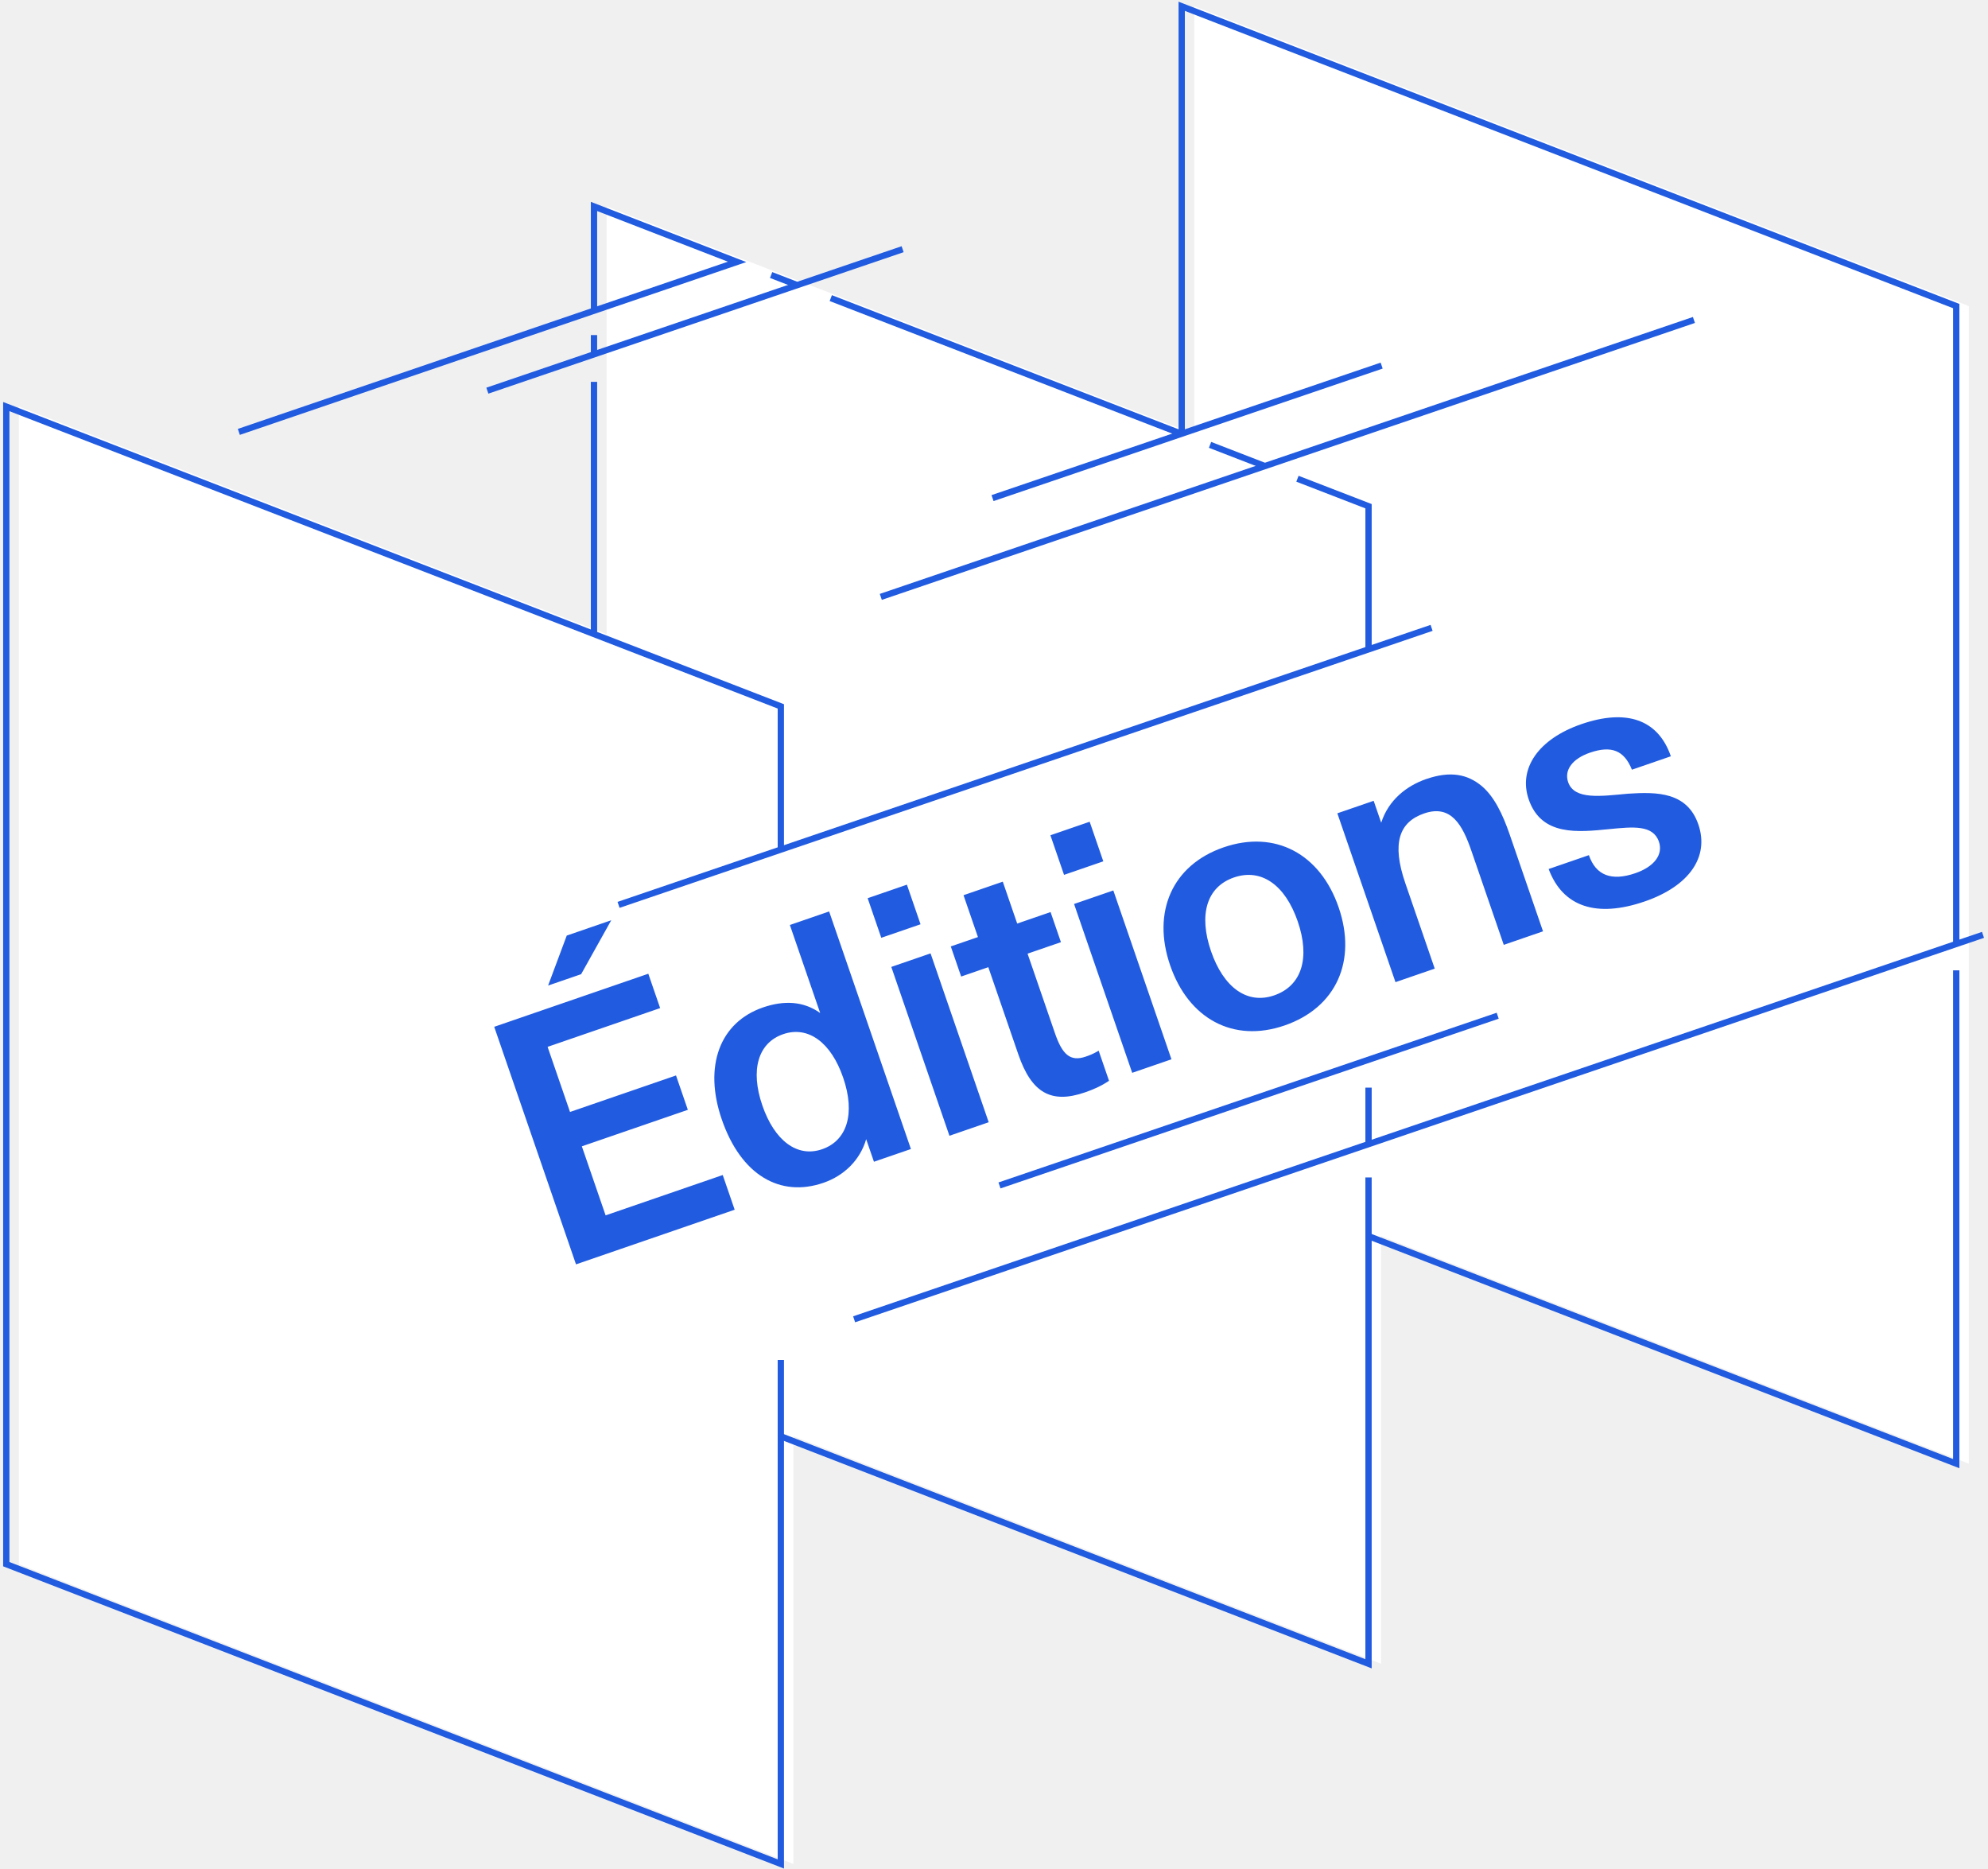
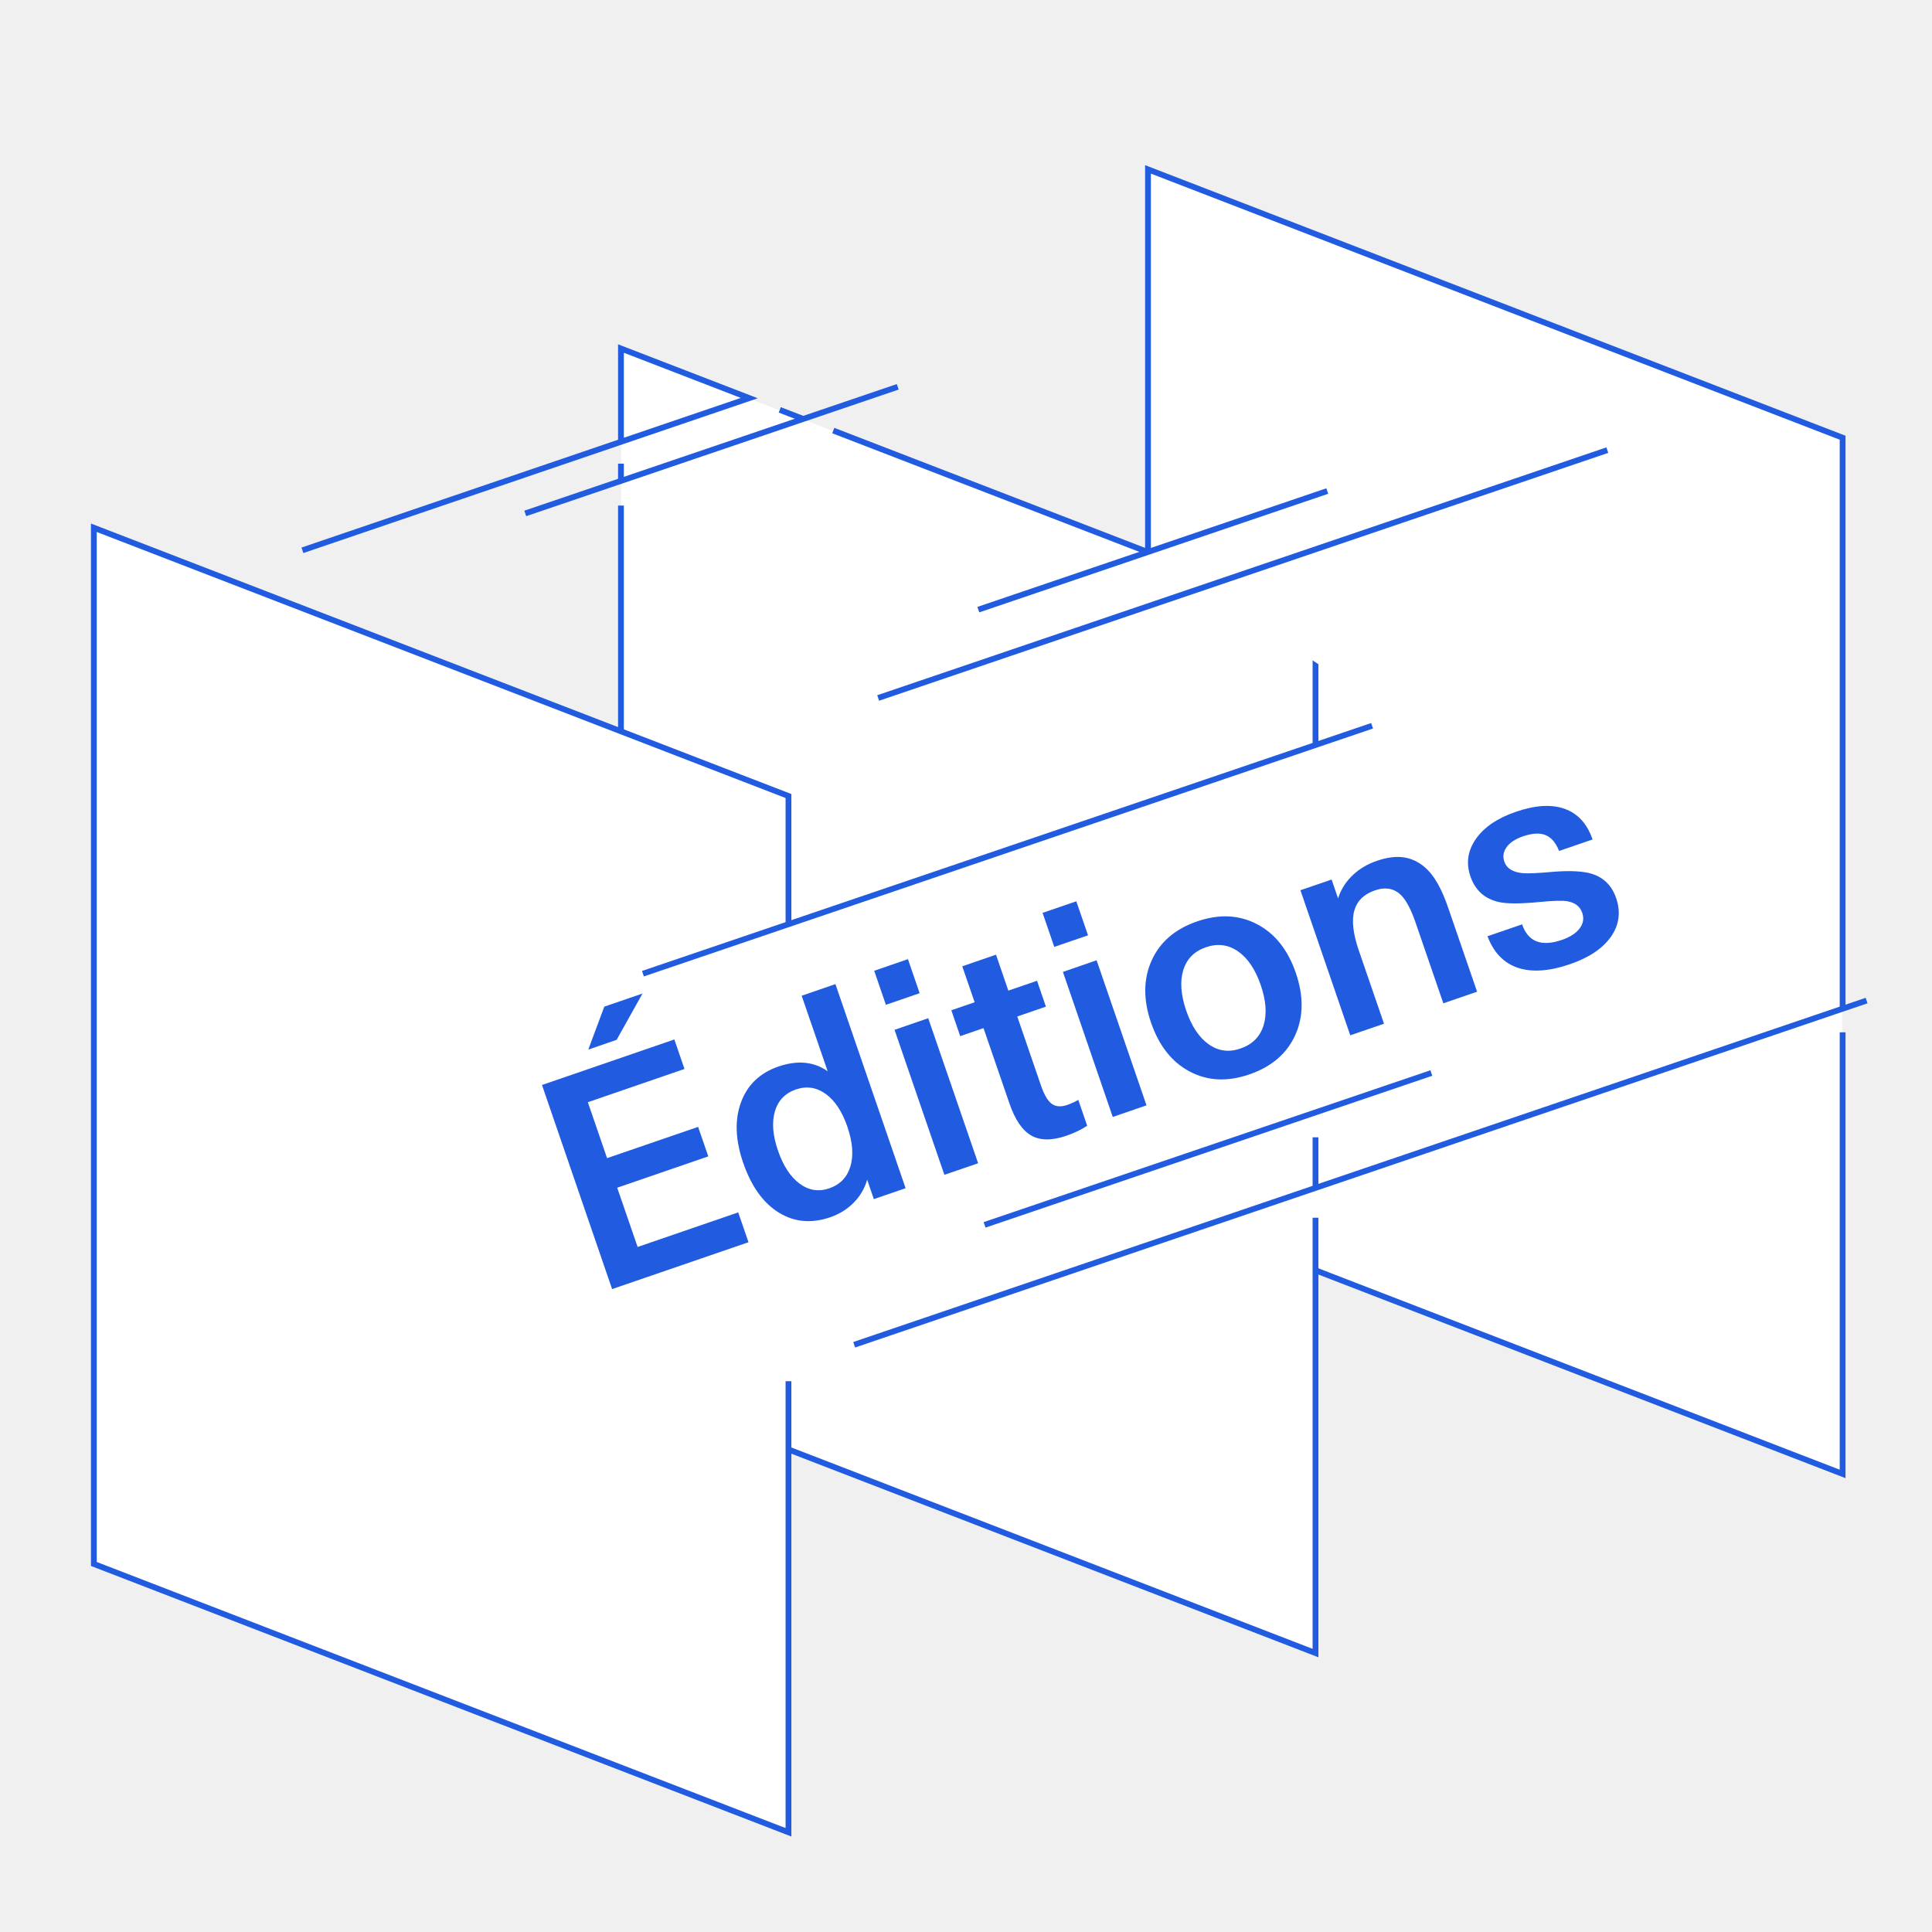
- <svg xmlns="http://www.w3.org/2000/svg" width="316" height="297" viewBox="0 0 316 297" fill="none">
-   <path d="M126.116 216.144V296.238L3 248.595V64.621C3 64.621 96.43 100.776 96.418 100.776V60.687V49.271V32.811L119.164 41.608L134.055 47.377L189.836 68.966V1L312.952 48.644V150.025V154.212V232.617L219.534 196.462V264.415L126.116 228.26" fill="white" />
-   <path d="M124.116 216.144V296.238L1 248.594V64.621L124.116 112.265V135.012" stroke="#215BDF" stroke-miterlimit="10" />
-   <path d="M217.533 187.134V264.428L124.115 228.273" stroke="#215BDF" stroke-miterlimit="10" />
-   <path d="M217.534 172.857V181.836" stroke="#215BDF" stroke-miterlimit="10" />
-   <path d="M206.233 76.086L217.534 80.454V103.202" stroke="#215BDF" stroke-miterlimit="10" />
-   <path d="M192.342 70.703L201.04 74.07" stroke="#215BDF" stroke-miterlimit="10" />
-   <path d="M132.056 47.377L187.849 68.966" stroke="#215BDF" stroke-miterlimit="10" />
-   <path d="M122.573 43.708L126.73 45.313" stroke="#215BDF" stroke-miterlimit="10" />
-   <path d="M310.952 154.213V232.617L217.534 196.462" stroke="#215BDF" stroke-miterlimit="10" />
-   <path d="M187.836 68.966V1L310.952 48.644V150.025" stroke="#215BDF" stroke-miterlimit="10" />
-   <path d="M135.766 209.676L315.205 148.577" stroke="#215BDF" stroke-miterlimit="10" />
-   <path d="M98.321 143.81L227.557 99.787" stroke="#215BDF" stroke-miterlimit="10" />
-   <path d="M140.007 94.863L269.255 50.852" stroke="#215BDF" stroke-miterlimit="10" />
-   <path d="M158.873 188.4L238.063 161.429" stroke="#215BDF" stroke-miterlimit="10" />
-   <path d="M157.766 79.163L219.619 58.105" stroke="#215BDF" stroke-miterlimit="10" />
-   <path d="M94.418 60.688V100.777" stroke="#215BDF" stroke-miterlimit="10" />
-   <path d="M94.418 53.254V56.198" stroke="#215BDF" stroke-miterlimit="10" />
-   <path d="M37.963 68.64L117.165 41.62L94.419 32.81V49.283" stroke="#215BDF" stroke-miterlimit="10" />
-   <path d="M77.467 62.088L143.476 39.605" stroke="#215BDF" stroke-miterlimit="10" />
-   <path d="M103.051 154.756L78.558 163.19L91.558 200.944L116.779 192.26L114.881 186.747L96.264 193.158L92.486 182.185L109.335 176.384L107.455 170.923L90.606 176.725L87.042 166.376L104.932 160.216L103.051 154.756ZM90.086 148.692L87.12 156.635L92.373 154.827L97.158 146.257L90.086 148.692ZM114.726 177.901C117.788 186.794 124.015 190.35 130.88 187.986C134.208 186.84 136.723 184.346 137.682 181.049L138.917 184.637L144.794 182.614L131.794 144.859L125.553 147.008L130.37 160.997C127.673 159.075 124.558 158.984 121.282 160.112C114.418 162.476 111.808 169.424 114.726 177.901ZM121.175 175.681C119.241 170.064 120.485 165.738 124.49 164.36C128.442 162.999 132.086 165.641 134.02 171.258C136.007 177.03 134.623 181.288 130.671 182.649C126.718 184.01 123.109 181.297 121.175 175.681ZM147.917 151.523L141.676 153.672L150.916 180.506L157.156 178.357L147.917 151.523ZM144.157 140.602L137.916 142.751L140.083 149.044L146.323 146.895L144.157 140.602ZM153.156 142.274L155.448 148.93L151.131 150.416L152.779 155.201L157.095 153.714L161.876 167.599C163.971 173.684 167.085 175.462 172.441 173.618C173.845 173.134 175.005 172.618 176.284 171.771L174.637 166.986C173.72 167.535 173.148 167.732 172.576 167.929C170.08 168.788 168.833 167.531 167.687 164.202L163.335 151.566L168.64 149.739L166.992 144.955L161.688 146.781L159.396 140.125L153.156 142.274ZM176.968 141.52L170.727 143.669L179.967 170.503L186.207 168.354L176.968 141.52ZM173.207 130.599L166.967 132.748L169.134 139.041L175.374 136.892L173.207 130.599ZM194.492 134.671C186.328 137.483 183.079 144.942 185.998 153.418C188.917 161.895 196.017 165.791 204.181 162.979C212.45 160.132 215.699 152.673 212.78 144.197C209.861 135.72 202.709 131.842 194.492 134.671ZM196.14 139.456C200.508 137.952 204.292 140.662 206.279 146.435C208.267 152.207 206.954 156.673 202.534 158.195C198.166 159.699 194.45 156.848 192.499 151.18C190.511 145.408 191.772 140.96 196.14 139.456ZM219.548 130.756L218.348 127.272L212.576 129.259L221.816 156.093L228.056 153.944L223.382 140.371C221.18 133.975 222.417 130.641 226.369 129.28C230.685 127.793 232.493 131.185 233.872 135.189L239.029 150.166L245.269 148.017L239.969 132.624C238.823 129.296 237.474 126.561 235.51 124.911C233.318 123.106 230.65 122.454 226.698 123.815C223.578 124.889 220.695 127.161 219.548 130.756ZM252.56 135.909L246.163 138.112C248.414 144.142 253.789 145.898 261.433 143.266C268.454 140.849 271.748 136.224 269.957 131.024C268.184 125.876 263.401 125.836 258.795 126.142C254.45 126.533 250.247 127.166 249.262 124.305C248.6 122.381 249.956 120.576 252.712 119.627C256.092 118.463 258.152 119.208 259.4 122.327L265.589 120.196C263.565 114.32 258.505 112.63 251.38 115.083C244.516 117.447 241.31 122.157 242.993 127.046C245.016 132.922 250.836 132.256 255.789 131.772C259.56 131.405 262.757 131.06 263.688 133.764C264.404 135.844 262.91 137.755 259.945 138.776C256.149 140.083 253.67 139.133 252.56 135.909Z" fill="#215BDF" />
+ <svg xmlns="http://www.w3.org/2000/svg" xmlns:xlink="http://www.w3.org/1999/xlink" version="1.1" preserveAspectRatio="none" x="0px" y="0px" width="1000px" height="1000px" viewBox="0 0 1000 1000">
+   <defs>
+     <g id="Layer1_0_MEMBER_0_FILL">
+       <path fill="#FFFFFF" stroke="none" d=" M -3964.4 -3106.1 L -3964.4 -2836.1 -4335.7 -2979.5 -4335.7 -2248.7 -3845.8 -2059.45 -3845.8 -2329.45 -3474.55 -2186.05 -3474.55 -2456.4 -3103.3 -2312.95 -3103.3 -3043.8 -3593.15 -3233.05 -3593.15 -2962.7 -3964.4 -3106.1 Z" />
+     </g>
+     <g id="Layer1_0_MEMBER_1_MEMBER_0_MEMBER_0_FILL">
+       <path fill="#FFFFFF" stroke="none" d=" M -3846.45 -2790.95 L -4336.35 -2980.15 -4336.35 -2249.35 -3846.45 -2060.1 -3846.45 -2790.95 Z" />
+     </g>
+     <g id="Layer1_0_MEMBER_1_MEMBER_1_MEMBER_0_FILL">
+       <path fill="#FFFFFF" stroke="none" d=" M -3846.45 -2330.1 L -3474.75 -2186.5 -3474.75 -2493.55 -3846.45 -2330.1 Z" />
+     </g>
+     <g id="Layer1_0_MEMBER_1_MEMBER_3_MEMBER_0_FILL">
+       <path fill="#FFFFFF" stroke="none" d=" M -3519.7 -2934.65 L -3474.75 -2826.9 -3474.75 -2917.3 -3519.7 -2934.65 Z" />
+     </g>
+     <g id="Layer1_0_MEMBER_1_MEMBER_7_MEMBER_0_FILL">
+       <path fill="#FFFFFF" stroke="none" d=" M -3103 -2624.3 L -3474.75 -2456.45 -3103 -2312.85 -3103 -2624.3 Z" />
+     </g>
+     <g id="Layer1_0_MEMBER_1_MEMBER_8_MEMBER_0_FILL">
+       <path fill="#FFFFFF" stroke="none" d=" M -3592.9 -3232.9 L -3592.9 -2962.95 -3103 -2640.95 -3103 -3043.65 -3592.9 -3232.9 Z" />
+     </g>
+     <g id="Layer1_0_MEMBER_1_MEMBER_16_MEMBER_0_FILL">
+       <path fill="#FFFFFF" stroke="none" d=" M -3964.6 -3041.15 L -3971.6 -3038.6 -3874.1 -3071.6 -3964.6 -3106.55 -3964.6 -3041.15 Z" />
+     </g>
+     <g id="Layer1_0_MEMBER_2_MEMBER_0_MEMBER_0_FILL">
+       <path fill="#215BDF" stroke="none" d=" M -3919.75 -2598.45 L -3926.9 -2619.25 -4020.25 -2587.15 -3970.8 -2443.2 -3874.6 -2476.25 -3881.85 -2497.3 -3952.8 -2472.9 -3967.2 -2514.7 -3902.95 -2536.8 -3910.15 -2557.6 -3974.35 -2535.55 -3987.9 -2575 -3919.75 -2598.45 M -3976.3 -2642.4 L -3987.6 -2612.1 -3967.6 -2619 -3949.35 -2651.65 -3976.3 -2642.4 Z" />
+     </g>
+     <g id="Layer1_0_MEMBER_2_MEMBER_0_MEMBER_1_FILL">
+       <path fill="#215BDF" stroke="none" d=" M -3813.3 -2658.3 L -3837.1 -2650.1 -3818.75 -2596.8 Q -3833.2 -2607.05 -3853.4 -2600.2 -3873.05 -2593.45 -3879.85 -2575.05 -3886.7 -2556.6 -3878.4 -2532.4 -3869.75 -2507.25 -3853.05 -2497.05 -3836.7 -2487.05 -3816.85 -2493.9 -3807.25 -2497.25 -3800.5 -2504.05 -3793.6 -2511 -3790.9 -2520.35 L -3786.2 -2506.65 -3763.8 -2514.35 -3813.3 -2658.3 M -3841.15 -2584 Q -3829.85 -2587.85 -3820.1 -2580.8 -3810.35 -2573.75 -3804.85 -2557.65 -3799.25 -2541.3 -3802.75 -2529.65 -3806.25 -2518.2 -3817.65 -2514.25 -3828.9 -2510.4 -3838.6 -2517.6 -3848.25 -2524.75 -3853.8 -2540.85 -3859.35 -2556.9 -3856 -2568.5 -3852.6 -2580.05 -3841.15 -2584 Z" />
+     </g>
+     <g id="Layer1_0_MEMBER_2_MEMBER_0_MEMBER_2_FILL">
+       <path fill="#215BDF" stroke="none" d=" M -3747.85 -2634.25 L -3771.6 -2626.05 -3736.45 -2523.8 -3712.65 -2531.95 -3747.85 -2634.25 M -3785.95 -2667.7 L -3777.7 -2643.7 -3753.9 -2651.9 -3762.15 -2675.9 -3785.95 -2667.7 Z" />
+     </g>
+     <g id="Layer1_0_MEMBER_2_MEMBER_0_MEMBER_3_FILL">
+       <path fill="#215BDF" stroke="none" d=" M -3685.05 -2635.45 L -3664.85 -2642.4 -3671.1 -2660.65 -3691.35 -2653.7 -3700.05 -2679.05 -3723.85 -2670.85 -3715.1 -2645.5 -3731.55 -2639.85 -3725.3 -2621.6 -3708.85 -2627.25 -3690.65 -2574.35 Q -3684.7 -2556.95 -3675.2 -2551.5 -3665.7 -2546.1 -3650.4 -2551.35 -3641.85 -2554.3 -3635.75 -2558.4 L -3642 -2576.65 Q -3645.45 -2574.6 -3649.85 -2573.05 -3656.8 -2570.7 -3661.1 -2574.15 -3665.15 -2577.4 -3668.5 -2587.25 L -3685.05 -2635.45 Z" />
+     </g>
+     <g id="Layer1_0_MEMBER_2_MEMBER_0_MEMBER_4_FILL">
+       <path fill="#215BDF" stroke="none" d=" M -3629.1 -2675.1 L -3652.85 -2666.9 -3617.7 -2564.6 -3593.9 -2572.8 -3629.1 -2675.1 M -3635.15 -2692.7 L -3643.4 -2716.7 -3667.2 -2708.55 -3658.95 -2684.55 -3635.15 -2692.7 Z" />
+     </g>
+     <g id="Layer1_0_MEMBER_2_MEMBER_0_MEMBER_5_FILL">
+       <path fill="#215BDF" stroke="none" d=" M -3590.3 -2674.9 Q -3599.05 -2655.45 -3590.7 -2631.1 -3582.3 -2606.7 -3563.55 -2596.7 -3544.6 -2586.6 -3521.4 -2594.6 -3497.85 -2602.7 -3489 -2622.35 -3480.2 -2641.8 -3488.6 -2666.2 -3496.95 -2690.55 -3515.85 -2700.5 -3534.9 -2710.55 -3558.25 -2702.5 -3581.5 -2694.5 -3590.3 -2674.9 M -3565.9 -2639.6 Q -3571.6 -2656.25 -3568 -2668.05 -3564.4 -2680 -3552 -2684.3 -3539.6 -2688.55 -3529.3 -2681.35 -3519.1 -2674.25 -3513.35 -2657.65 -3507.65 -2641.05 -3511.35 -2629.15 -3515.1 -2617.15 -3527.65 -2612.85 -3539.95 -2608.6 -3550.2 -2615.95 -3560.25 -2623.15 -3565.9 -2639.6 Z" />
+     </g>
+     <g id="Layer1_0_MEMBER_2_MEMBER_0_MEMBER_6_FILL">
+       <path fill="#215BDF" stroke="none" d=" M -3388.25 -2728.7 Q -3392.65 -2736.55 -3397.95 -2741 -3404.55 -2746.45 -3412.2 -2747.65 -3420.7 -2748.95 -3431.5 -2745.2 -3441.05 -2741.95 -3447.95 -2735.6 -3455.65 -2728.55 -3458.8 -2718.75 L -3463.35 -2732.05 -3485.35 -2724.5 -3450.2 -2622.2 -3426.4 -2630.35 -3444.2 -2682.1 Q -3450.35 -2700 -3447.25 -2710.45 -3444.35 -2720.4 -3432.8 -2724.4 -3421.6 -2728.25 -3414.3 -2720.95 -3408.95 -2715.6 -3404.2 -2701.85 L -3384.55 -2644.75 -3360.75 -2652.95 -3380.95 -2711.6 Q -3384.45 -2721.9 -3388.25 -2728.7 Z" />
+     </g>
+     <g id="Layer1_0_MEMBER_2_MEMBER_0_MEMBER_7_FILL">
+       <path fill="#215BDF" stroke="none" d=" M -3299.1 -2781.95 Q -3312.95 -2786.85 -3333.45 -2779.8 -3353 -2773.1 -3361.65 -2760.6 -3370.25 -2748.25 -3365.45 -2734.25 -3360.35 -2719.45 -3345.25 -2716.15 -3336.65 -2714.25 -3316.7 -2716.2 -3302.75 -2717.55 -3297.6 -2716.8 -3289 -2715.5 -3286.6 -2708.6 -3284.55 -2702.7 -3288.45 -2697.55 -3292.3 -2692.45 -3300.85 -2689.5 -3322.7 -2681.95 -3329 -2700.45 L -3353.4 -2692.05 Q -3346.95 -2674.85 -3332 -2669.8 -3317.1 -2664.85 -3295.2 -2672.35 -3275.05 -2679.3 -3266.35 -2691.7 -3257.6 -2704.2 -3262.7 -2719 -3267.25 -2732.2 -3279.9 -2736.1 -3288.4 -2738.75 -3305.2 -2737.65 -3323 -2736.05 -3328.2 -2736.5 -3339.05 -2737.45 -3341.55 -2744.65 -3343.4 -2750.15 -3339.85 -2755 -3336.3 -2759.8 -3328.4 -2762.5 -3318.65 -2765.85 -3312.6 -2763.45 -3306.45 -2761.05 -3302.9 -2752.2 L -3279.3 -2760.3 Q -3285.05 -2777 -3299.1 -2781.95 Z" />
+     </g>
+     <path id="Layer1_0_MEMBER_1_MEMBER_0_MEMBER_1_1_STROKES" stroke="#215BDF" stroke-width="3" stroke-linejoin="miter" stroke-linecap="butt" stroke-miterlimit="10" fill="none" d=" M 408.083 714.898 L 408.083 948.389 48.544 809.498 48.544 273.162 408.083 412.016 408.083 478.361" />
+     <path id="Layer1_0_MEMBER_1_MEMBER_1_MEMBER_1_1_STROKES" stroke="#215BDF" stroke-width="3" stroke-linejoin="miter" stroke-linecap="butt" stroke-miterlimit="10" fill="none" d=" M 680.874 630.279 L 680.874 855.623 408.083 750.235" />
+     <path id="Layer1_0_MEMBER_1_MEMBER_2_MEMBER_0_1_STROKES" stroke="#215BDF" stroke-width="3" stroke-linejoin="miter" stroke-linecap="butt" stroke-miterlimit="10" fill="none" d=" M 680.874 588.666 L 680.874 614.83" />
+     <path id="Layer1_0_MEMBER_1_MEMBER_3_MEMBER_1_1_STROKES" stroke="#215BDF" stroke-width="3" stroke-linejoin="miter" stroke-linecap="butt" stroke-miterlimit="10" fill="none" d=" M 647.885 306.555 L 680.874 319.288 680.874 385.632" />
+     <path id="Layer1_0_MEMBER_1_MEMBER_4_MEMBER_0_1_STROKES" stroke="#215BDF" stroke-width="3" stroke-linejoin="miter" stroke-linecap="butt" stroke-miterlimit="10" fill="none" d=" M 607.337 290.886 L 632.73 300.683" />
+     <path id="Layer1_0_MEMBER_1_MEMBER_5_MEMBER_0_1_STROKES" stroke="#215BDF" stroke-width="3" stroke-linejoin="miter" stroke-linecap="butt" stroke-miterlimit="10" fill="none" d=" M 431.274 222.853 L 594.2 285.785" />
+     <path id="Layer1_0_MEMBER_1_MEMBER_6_MEMBER_0_1_STROKES" stroke="#215BDF" stroke-width="3" stroke-linejoin="miter" stroke-linecap="butt" stroke-miterlimit="10" fill="none" d=" M 403.569 212.138 L 415.715 216.835" />
+     <path id="Layer1_0_MEMBER_1_MEMBER_7_MEMBER_1_1_STROKES" stroke="#215BDF" stroke-width="3" stroke-linejoin="miter" stroke-linecap="butt" stroke-miterlimit="10" fill="none" d=" M 953.702 534.321 L 953.702 762.895 680.874 657.506" />
+     <path id="Layer1_0_MEMBER_1_MEMBER_8_MEMBER_1_1_STROKES" stroke="#215BDF" stroke-width="3" stroke-linejoin="miter" stroke-linecap="butt" stroke-miterlimit="10" fill="none" d=" M 594.164 285.785 L 594.164 87.668 953.702 226.559 953.702 522.102" />
+     <path id="Layer1_0_MEMBER_1_MEMBER_9_MEMBER_0_1_STROKES" stroke="#215BDF" stroke-width="3" stroke-linejoin="miter" stroke-linecap="butt" stroke-miterlimit="10" fill="none" d=" M 442.099 696.036 L 966.105 517.882" />
+     <path id="Layer1_0_MEMBER_1_MEMBER_10_MEMBER_0_1_STROKES" stroke="#215BDF" stroke-width="3" stroke-linejoin="miter" stroke-linecap="butt" stroke-miterlimit="10" fill="none" d=" M 332.748 503.974 L 710.157 375.651" />
+     <path id="Layer1_0_MEMBER_1_MEMBER_11_MEMBER_0_1_STROKES" stroke="#215BDF" stroke-width="3" stroke-linejoin="miter" stroke-linecap="butt" stroke-miterlimit="10" fill="none" d=" M 454.502 361.267 L 831.911 232.981" />
+     <path id="Layer1_0_MEMBER_1_MEMBER_12_MEMBER_0_1_STROKES" stroke="#215BDF" stroke-width="3" stroke-linejoin="miter" stroke-linecap="butt" stroke-miterlimit="10" fill="none" d=" M 509.581 633.985 L 740.834 555.384" />
+     <path id="Layer1_0_MEMBER_1_MEMBER_13_MEMBER_0_1_STROKES" stroke="#215BDF" stroke-width="3" stroke-linejoin="miter" stroke-linecap="butt" stroke-miterlimit="10" fill="none" d=" M 506.352 315.545 L 686.965 254.154" />
+     <path id="Layer1_0_MEMBER_1_MEMBER_14_MEMBER_0_1_STROKES" stroke="#215BDF" stroke-width="3" stroke-linejoin="miter" stroke-linecap="butt" stroke-miterlimit="10" fill="none" d=" M 321.372 261.676 L 321.372 378.55" />
+     <path id="Layer1_0_MEMBER_1_MEMBER_15_MEMBER_0_1_STROKES" stroke="#215BDF" stroke-width="3" stroke-linejoin="miter" stroke-linecap="butt" stroke-miterlimit="10" fill="none" d=" M 321.372 239.99 L 321.372 248.576" />
+     <path id="Layer1_0_MEMBER_1_MEMBER_16_MEMBER_1_1_STROKES" stroke="#215BDF" stroke-width="3" stroke-linejoin="miter" stroke-linecap="butt" stroke-miterlimit="10" fill="none" d=" M 156.501 284.831 L 387.79 206.047 321.372 180.397 321.372 228.394" />
+     <path id="Layer1_0_MEMBER_1_MEMBER_17_MEMBER_0_1_STROKES" stroke="#215BDF" stroke-width="3" stroke-linejoin="miter" stroke-linecap="butt" stroke-miterlimit="10" fill="none" d=" M 271.834 265.75 L 464.63 200.212" />
+   </defs>
+   <g transform="matrix( 0.733902, 0, 0, 0.733902, 3231,2460.3) ">
+     <use xlink:href="#Layer1_0_MEMBER_0_FILL" />
+   </g>
+   <g transform="matrix( 0.733902, 0, 0, 0.733902, 3231,2460.3) ">
+     <use xlink:href="#Layer1_0_MEMBER_1_MEMBER_0_MEMBER_0_FILL" />
+   </g>
+   <g transform="matrix( 0.733902, 0, 0, 0.733902, 3231,2460.3) ">
+     <use xlink:href="#Layer1_0_MEMBER_1_MEMBER_0_MEMBER_1_1_STROKES" transform="matrix( 1.362579, 0, 0, 1.362579, -4402.45,-3352.35) " />
+   </g>
+   <g transform="matrix( 0.733902, 0, 0, 0.733902, 3231,2460.3) ">
+     <use xlink:href="#Layer1_0_MEMBER_1_MEMBER_1_MEMBER_0_FILL" />
+   </g>
+   <g transform="matrix( 0.733902, 0, 0, 0.733902, 3231,2460.3) ">
+     <use xlink:href="#Layer1_0_MEMBER_1_MEMBER_1_MEMBER_1_1_STROKES" transform="matrix( 1.362579, 0, 0, 1.362579, -4402.45,-3352.35) " />
+   </g>
+   <g transform="matrix( 0.733902, 0, 0, 0.733902, 3231,2460.3) ">
+     <use xlink:href="#Layer1_0_MEMBER_1_MEMBER_2_MEMBER_0_1_STROKES" transform="matrix( 1.362579, 0, 0, 1.362579, -4402.45,-3352.35) " />
+   </g>
+   <g transform="matrix( 0.733902, 0, 0, 0.733902, 3231,2460.3) ">
+     <use xlink:href="#Layer1_0_MEMBER_1_MEMBER_3_MEMBER_0_FILL" />
+   </g>
+   <g transform="matrix( 0.733902, 0, 0, 0.733902, 3231,2460.3) ">
+     <use xlink:href="#Layer1_0_MEMBER_1_MEMBER_3_MEMBER_1_1_STROKES" transform="matrix( 1.362579, 0, 0, 1.362579, -4402.45,-3352.35) " />
+   </g>
+   <g transform="matrix( 0.733902, 0, 0, 0.733902, 3231,2460.3) ">
+     <use xlink:href="#Layer1_0_MEMBER_1_MEMBER_4_MEMBER_0_1_STROKES" transform="matrix( 1.362579, 0, 0, 1.362579, -4402.45,-3352.35) " />
+   </g>
+   <g transform="matrix( 0.733902, 0, 0, 0.733902, 3231,2460.3) ">
+     <use xlink:href="#Layer1_0_MEMBER_1_MEMBER_5_MEMBER_0_1_STROKES" transform="matrix( 1.362579, 0, 0, 1.362579, -4402.45,-3352.35) " />
+   </g>
+   <g transform="matrix( 0.733902, 0, 0, 0.733902, 3231,2460.3) ">
+     <use xlink:href="#Layer1_0_MEMBER_1_MEMBER_6_MEMBER_0_1_STROKES" transform="matrix( 1.362579, 0, 0, 1.362579, -4402.45,-3352.35) " />
+   </g>
+   <g transform="matrix( 0.733902, 0, 0, 0.733902, 3231,2460.3) ">
+     <use xlink:href="#Layer1_0_MEMBER_1_MEMBER_7_MEMBER_0_FILL" />
+   </g>
+   <g transform="matrix( 0.733902, 0, 0, 0.733902, 3231,2460.3) ">
+     <use xlink:href="#Layer1_0_MEMBER_1_MEMBER_7_MEMBER_1_1_STROKES" transform="matrix( 1.362579, 0, 0, 1.362579, -4402.45,-3352.35) " />
+   </g>
+   <g transform="matrix( 0.733902, 0, 0, 0.733902, 3231,2460.3) ">
+     <use xlink:href="#Layer1_0_MEMBER_1_MEMBER_8_MEMBER_0_FILL" />
+   </g>
+   <g transform="matrix( 0.733902, 0, 0, 0.733902, 3231,2460.3) ">
+     <use xlink:href="#Layer1_0_MEMBER_1_MEMBER_8_MEMBER_1_1_STROKES" transform="matrix( 1.362579, 0, 0, 1.362579, -4402.45,-3352.35) " />
+   </g>
+   <g transform="matrix( 0.733902, 0, 0, 0.733902, 3231,2460.3) ">
+     <use xlink:href="#Layer1_0_MEMBER_1_MEMBER_9_MEMBER_0_1_STROKES" transform="matrix( 1.362579, 0, 0, 1.362579, -4402.45,-3352.35) " />
+   </g>
+   <g transform="matrix( 0.733902, 0, 0, 0.733902, 3231,2460.3) ">
+     <use xlink:href="#Layer1_0_MEMBER_1_MEMBER_10_MEMBER_0_1_STROKES" transform="matrix( 1.362579, 0, 0, 1.362579, -4402.45,-3352.35) " />
+   </g>
+   <g transform="matrix( 0.733902, 0, 0, 0.733902, 3231,2460.3) ">
+     <use xlink:href="#Layer1_0_MEMBER_1_MEMBER_11_MEMBER_0_1_STROKES" transform="matrix( 1.362579, 0, 0, 1.362579, -4402.45,-3352.35) " />
+   </g>
+   <g transform="matrix( 0.733902, 0, 0, 0.733902, 3231,2460.3) ">
+     <use xlink:href="#Layer1_0_MEMBER_1_MEMBER_12_MEMBER_0_1_STROKES" transform="matrix( 1.362579, 0, 0, 1.362579, -4402.45,-3352.35) " />
+   </g>
+   <g transform="matrix( 0.733902, 0, 0, 0.733902, 3231,2460.3) ">
+     <use xlink:href="#Layer1_0_MEMBER_1_MEMBER_13_MEMBER_0_1_STROKES" transform="matrix( 1.362579, 0, 0, 1.362579, -4402.45,-3352.35) " />
+   </g>
+   <g transform="matrix( 0.733902, 0, 0, 0.733902, 3231,2460.3) ">
+     <use xlink:href="#Layer1_0_MEMBER_1_MEMBER_14_MEMBER_0_1_STROKES" transform="matrix( 1.362579, 0, 0, 1.362579, -4402.45,-3352.35) " />
+   </g>
+   <g transform="matrix( 0.733902, 0, 0, 0.733902, 3231,2460.3) ">
+     <use xlink:href="#Layer1_0_MEMBER_1_MEMBER_15_MEMBER_0_1_STROKES" transform="matrix( 1.362579, 0, 0, 1.362579, -4402.45,-3352.35) " />
+   </g>
+   <g transform="matrix( 0.733902, 0, 0, 0.733902, 3231,2460.3) ">
+     <use xlink:href="#Layer1_0_MEMBER_1_MEMBER_16_MEMBER_0_FILL" />
+   </g>
+   <g transform="matrix( 0.733902, 0, 0, 0.733902, 3231,2460.3) ">
+     <use xlink:href="#Layer1_0_MEMBER_1_MEMBER_16_MEMBER_1_1_STROKES" transform="matrix( 1.362579, 0, 0, 1.362579, -4402.45,-3352.35) " />
+   </g>
+   <g transform="matrix( 0.733902, 0, 0, 0.733902, 3231,2460.3) ">
+     <use xlink:href="#Layer1_0_MEMBER_1_MEMBER_17_MEMBER_0_1_STROKES" transform="matrix( 1.362579, 0, 0, 1.362579, -4402.45,-3352.35) " />
+   </g>
+   <g transform="matrix( 0.733902, 0, 0, 0.733902, 3231,2460.3) ">
+     <use xlink:href="#Layer1_0_MEMBER_2_MEMBER_0_MEMBER_0_FILL" />
+   </g>
+   <g transform="matrix( 0.733902, 0, 0, 0.733902, 3231,2460.3) ">
+     <use xlink:href="#Layer1_0_MEMBER_2_MEMBER_0_MEMBER_1_FILL" />
+   </g>
+   <g transform="matrix( 0.733902, 0, 0, 0.733902, 3231,2460.3) ">
+     <use xlink:href="#Layer1_0_MEMBER_2_MEMBER_0_MEMBER_2_FILL" />
+   </g>
+   <g transform="matrix( 0.733902, 0, 0, 0.733902, 3231,2460.3) ">
+     <use xlink:href="#Layer1_0_MEMBER_2_MEMBER_0_MEMBER_3_FILL" />
+   </g>
+   <g transform="matrix( 0.733902, 0, 0, 0.733902, 3231,2460.3) ">
+     <use xlink:href="#Layer1_0_MEMBER_2_MEMBER_0_MEMBER_4_FILL" />
+   </g>
+   <g transform="matrix( 0.733902, 0, 0, 0.733902, 3231,2460.3) ">
+     <use xlink:href="#Layer1_0_MEMBER_2_MEMBER_0_MEMBER_5_FILL" />
+   </g>
+   <g transform="matrix( 0.733902, 0, 0, 0.733902, 3231,2460.3) ">
+     <use xlink:href="#Layer1_0_MEMBER_2_MEMBER_0_MEMBER_6_FILL" />
+   </g>
+   <g transform="matrix( 0.733902, 0, 0, 0.733902, 3231,2460.3) ">
+     <use xlink:href="#Layer1_0_MEMBER_2_MEMBER_0_MEMBER_7_FILL" />
+   </g>
</svg>
